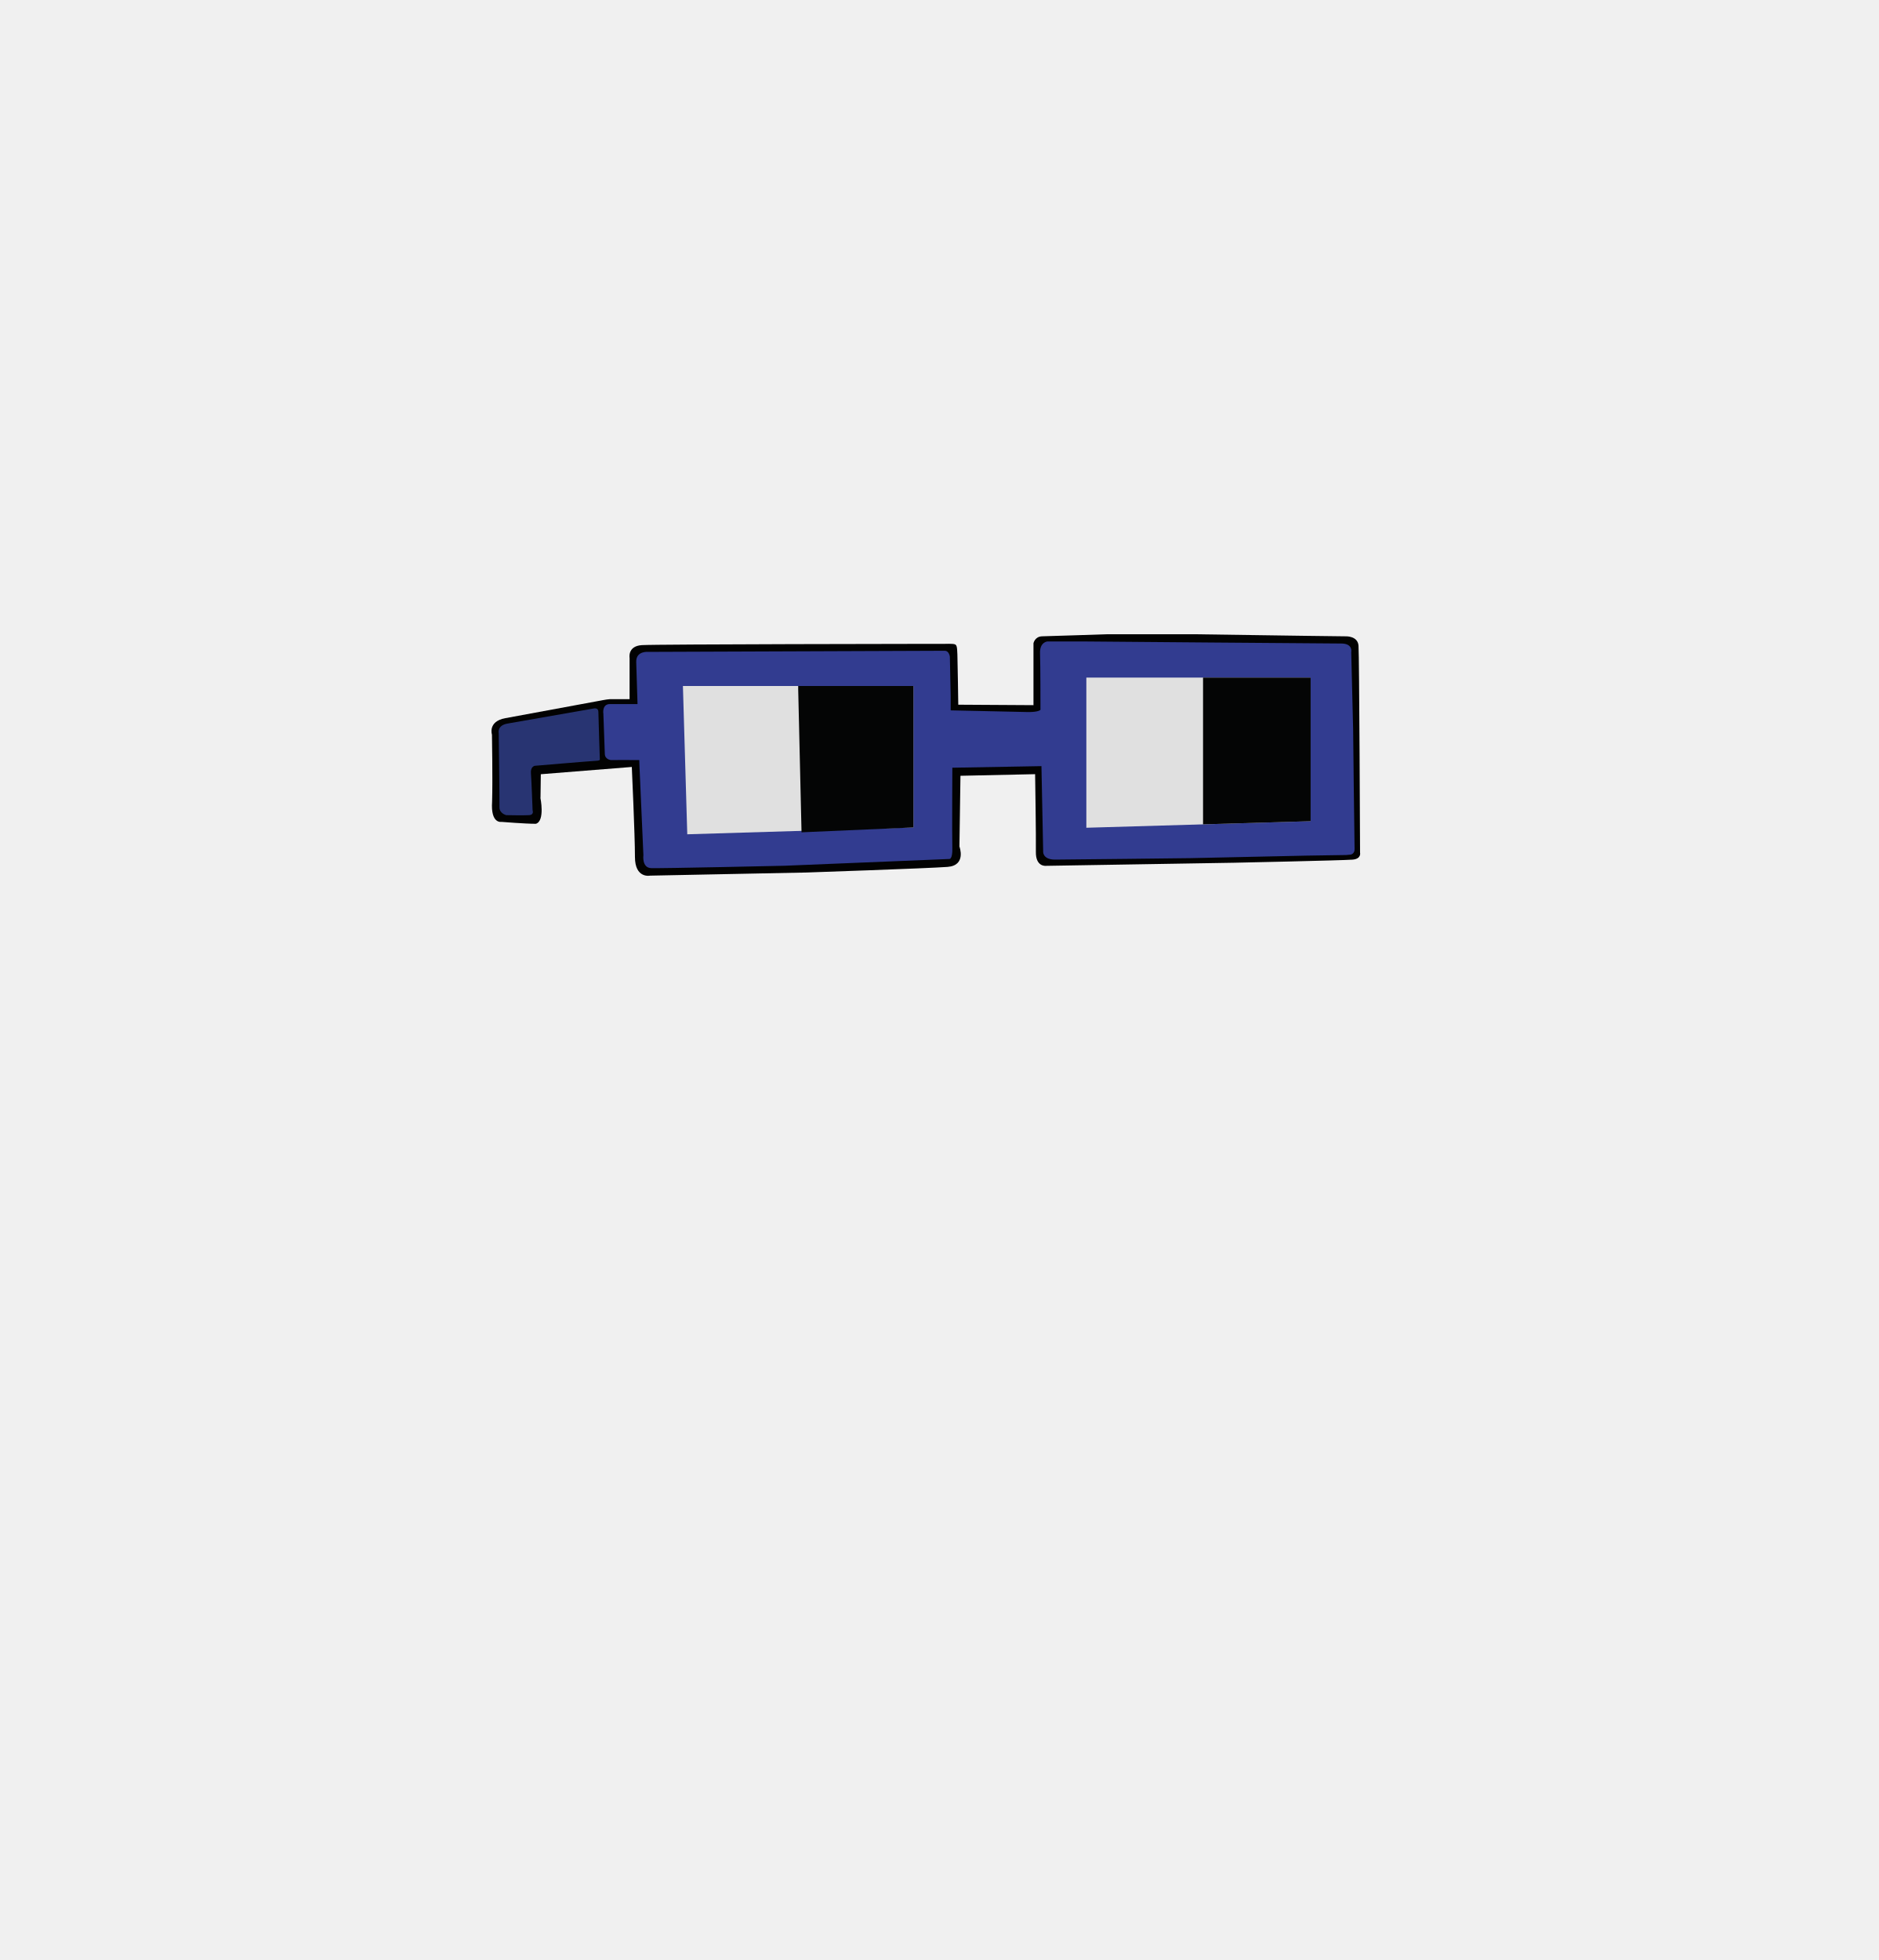
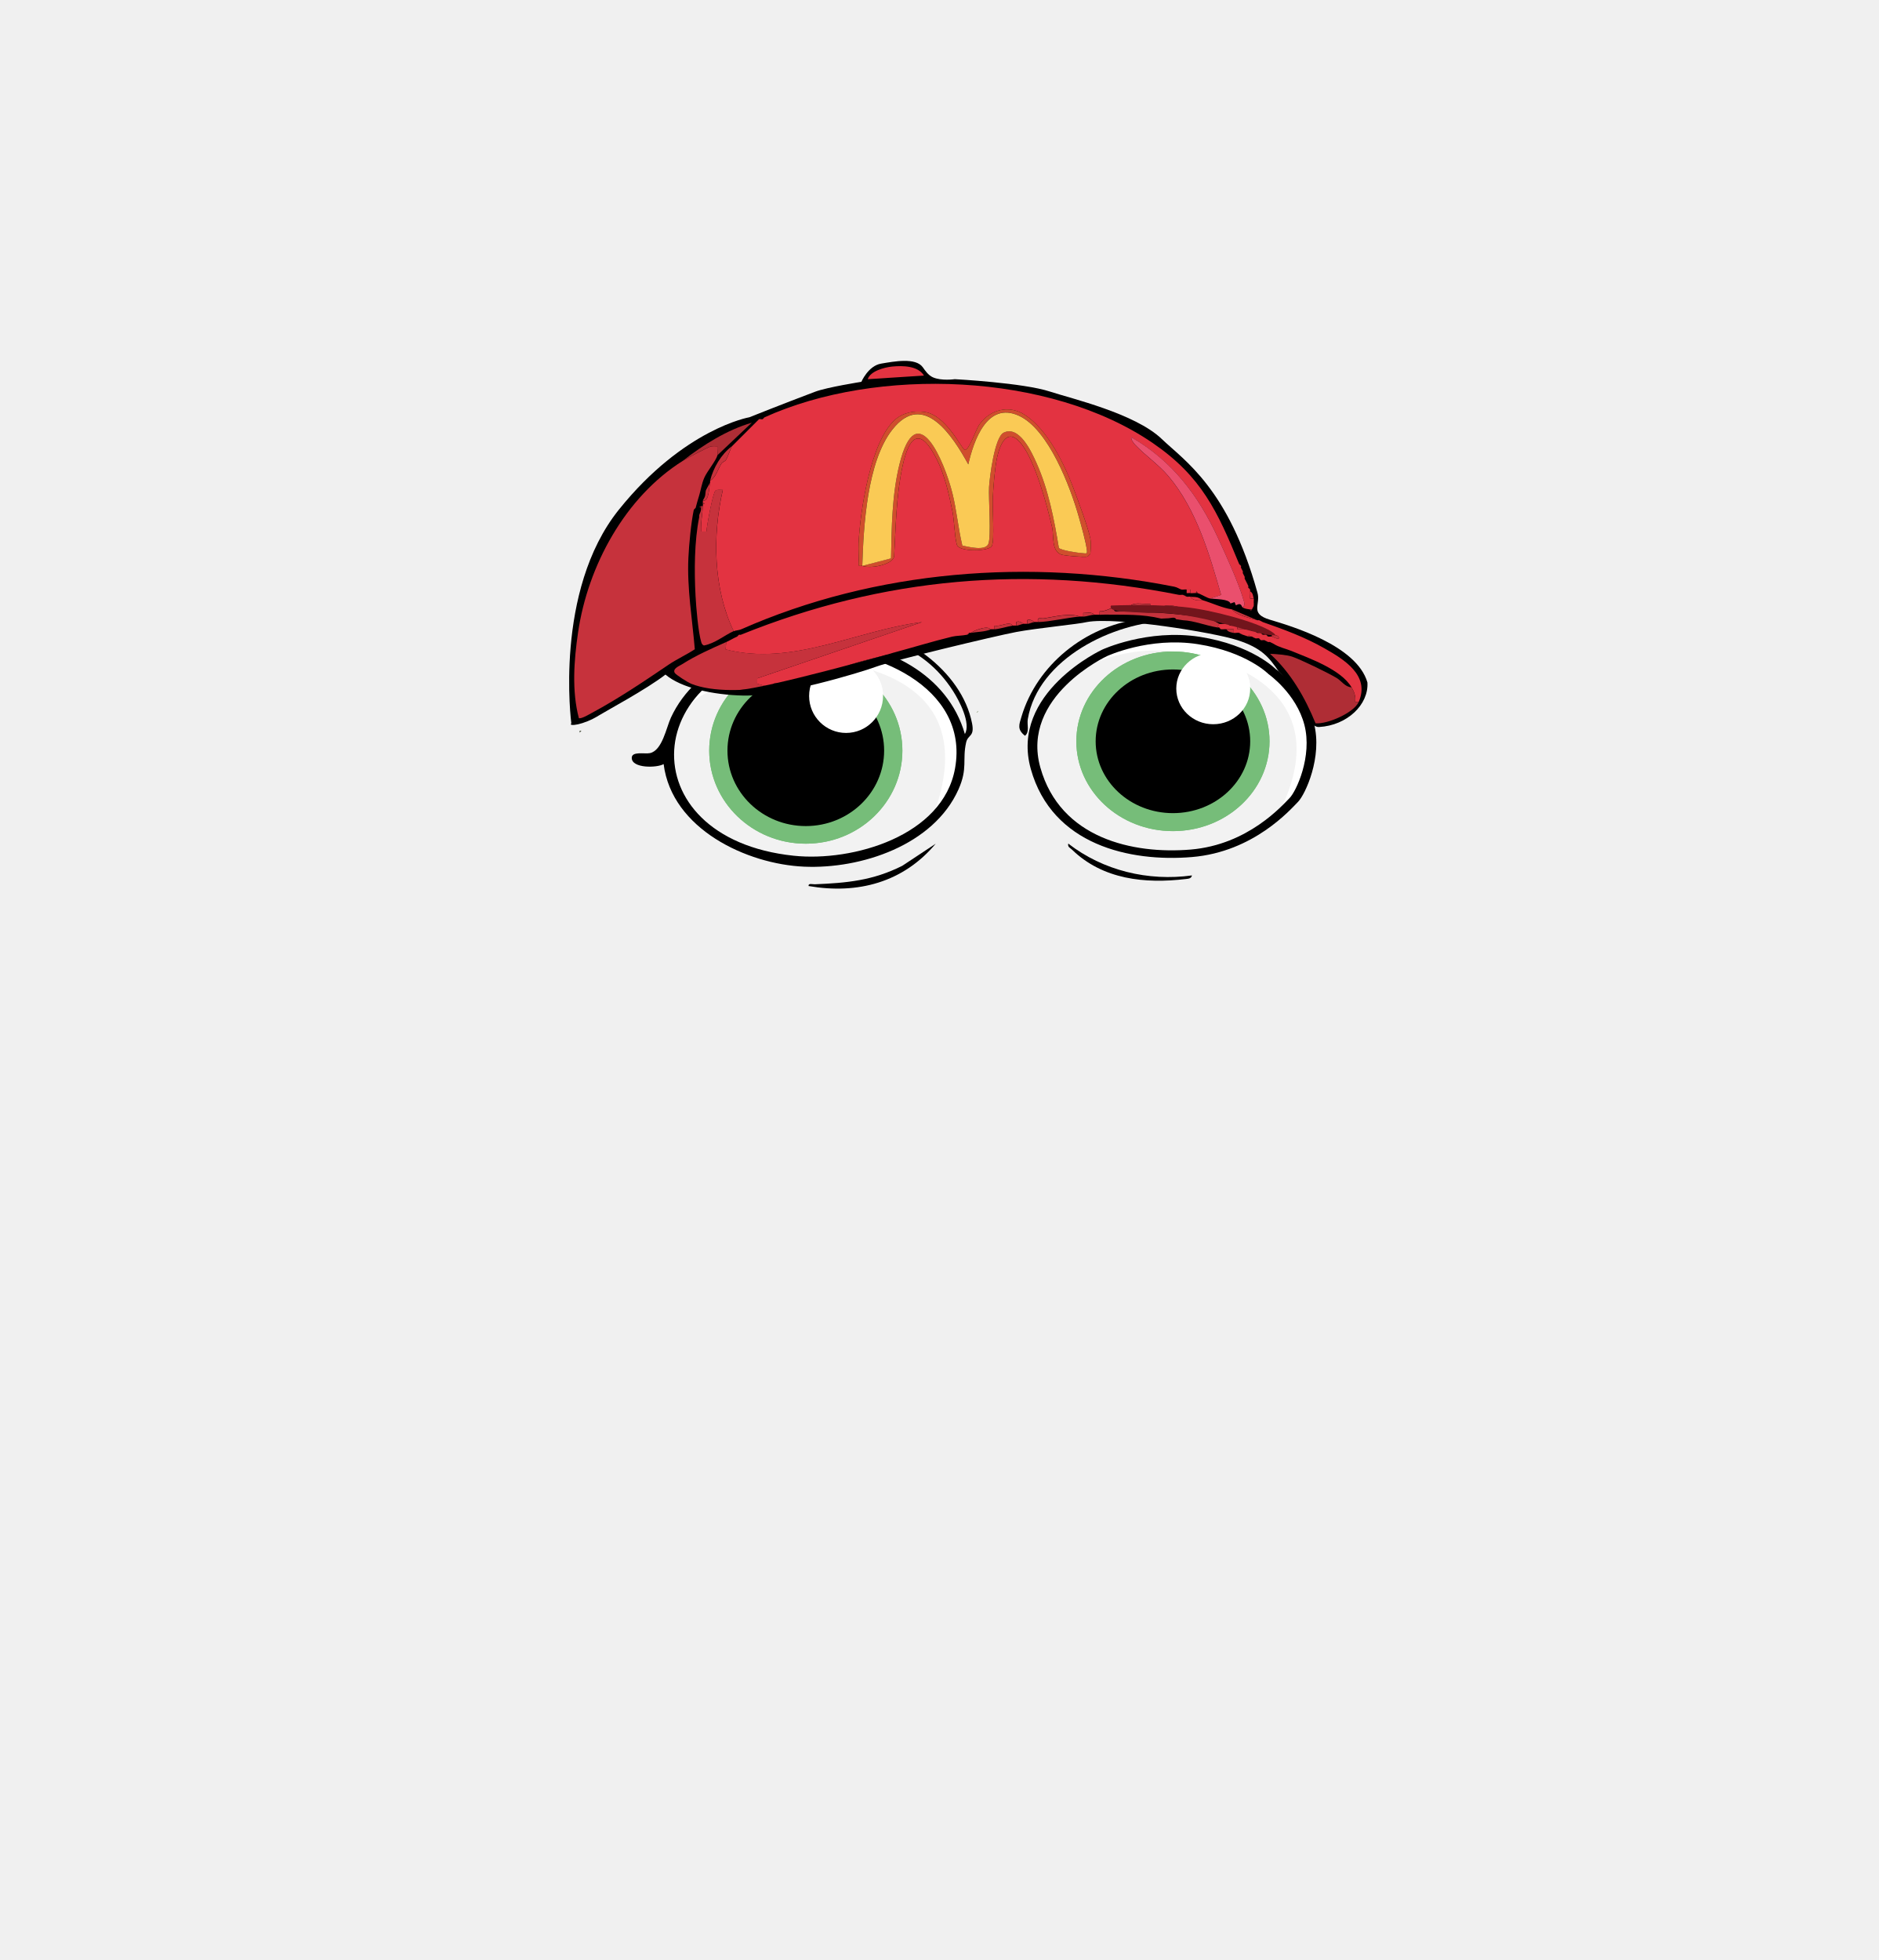
<svg xmlns="http://www.w3.org/2000/svg" id="Lager_2" viewBox="0 0 617.49 644.18">
  <defs>
-     <style>.cls-1{fill:none;}.cls-2{fill:#020202;}.cls-3{fill:#040505;}.cls-4{fill:#323c90;}.cls-5{fill:#283472;}.cls-6{fill:#e0e0e0;}</style>
+     <style>.cls-1{fill:none;}.cls-2{fill:#ea4f6d;}.cls-3{fill:#e33341;}.cls-4{fill:#af2d35;}.cls-5{fill:#d04e2d;}.cls-6{fill:#faca55;}.cls-7{fill:#6c8456;}.cls-8{fill:#fff;}.cls-9{fill:#586a48;}.cls-10{fill:#323b27;}.cls-11{fill:#72151c;}.cls-12{fill:#f2f2f2;}.cls-13{fill:#731a1d;}.cls-14{fill:#c6323c;}.cls-15{fill:#76bd79;}</style>
  </defs>
-   <g id="noggles">
-     <path class="cls-2" d="M177.63,262.18s1.59,7.62-1.48,8.57c-3.6,0-11.32-.63-11.32-.63,0,0-3.6.74-3.07-6.67.21-7.3-.05-22.01-.05-22.01,0,0-1.43-4.34,4.39-5.4s30.37-5.61,30.37-5.61c0,0,3.17-.63,3.92-.63h6.56v-13.54s-.74-3.92,4.02-4.23,95.13-.42,95.13-.42h4.55s2.5-.1,3.18.14.78.87.87,3.35.29,16.51.29,16.51l24.72.15v-20.35s.44-2.23,2.87-2.28,21.1-.67,21.1-.67h29.2l35.89.51,13.63.17s3.89-.17,4.15,3.05.51,68.05.51,68.05c0,0,.51,2.03-2.45,2.29s-38.93,1.02-38.93,1.02l-61.96,1.02s-3.3.34-3.22-4.57-.25-25.56-.25-25.56l-24.54.53-.34,23.25s2.39,6.23-3.93,6.7c-6.32.48-46.32,1.84-46.32,1.84l-51.45,1.03s-4.96,1.03-4.96-6.15-1.03-29.57-1.03-29.57l-29.91,2.39-.1,7.75Z" />
-     <path class="cls-5" d="M163.92,240.91s-.55-2.48,2.85-3.09,28.41-4.97,28.41-4.97c0,0,1.51-.36,1.51,1.09s.48,15.63.48,15.63c0,0,.24.42-1.27.48s-20.11,1.64-20.11,1.64c0,0-1.45.24-1.27,2.42s.55,12.23.55,12.23c0,0,.55,1.45-1.09,1.57s-7.57,0-7.57,0c0,0-2.3-.55-2.24-2.66s-.24-24.35-.24-24.35Z" />
-     <path class="cls-4" d="M210.18,251.38l1.31,29.69s-.57,4.12,2.53,4.25,43.83-.78,43.83-.78l54.19-2.22s1.12.25,1-3.74,0-25.56,0-25.56v-.7l29.29-.52.57,28.19s-.13,2.53,3.91,2.53,44.5-.48,44.5-.48l37.79-.82,13.42-.21,1.51-.14s1.3-.27,1.23-1.85-.48-39.44-.48-39.44l-.62-25.2s.68-2.88-3.29-2.88-85.24-.68-85.24-.68h-11.3s-2.6.14-2.46,3.9c.14,3.77.14,18.55.14,18.55,0,0-.48.82-4.31.75s-25.2-.55-25.2-.55v-4.59l-.27-13.01s-.21-1.99-1.71-1.99-97.35.37-97.35.37c0,0-4.14-.46-4.04,3.31s1.05,33.79,1.05,33.79Z" />
-     <polygon class="cls-6" points="224.48 225.46 300.26 225.46 300.26 271.95 225.91 274.2 224.48 225.46" />
-     <polygon class="cls-6" points="357.09 222.69 357.09 272.05 430.82 269.9 430.82 222.69 357.09 222.69" />
-     <polygon class="cls-3" points="262.37 226.47 263.47 273.55 300.26 271.95 300.26 225.46 262.37 225.46 262.37 226.47" />
-     <polygon class="cls-3" points="395.45 222.69 395.45 270.93 430.82 269.9 430.82 222.69 395.45 222.69" />
-     <path class="cls-4" d="M198.32,234.49s-.48-3.09,2.18-3.09h11.51s2-.48,2,2.36v14.36s.36,1.75-3.21,1.69-9.99,0-9.99,0c0,0-1.94-.18-2-2s-.48-13.32-.48-13.32Z" />
+   <g id="mcd">
+     <path class="cls-8" d="M430.61,245.07c0,16.68-18.98,36.26-44.98,36.26s-46.4-18.95-46.4-35.63,20.4-35.63,46.4-35.63,44.98,18.32,44.98,35Z" />
+     <path class="cls-12" d="M388.28,214.36c18.4,2.58,49.78,14.58,33.26,50.44-8.93,11.31-55.72,33.64-82.7-12.04-.9-11.47,5.49-26.42,8.72-28.5,9.15-5.87,22.32-12.49,40.72-9.9Z" />
+     <path class="cls-8" d="M316.5,247.51c0,16.49-20.22,35.86-47.93,35.86s-49.44-18.74-49.44-35.23,21.74-35.23,49.44-35.23,47.93,18.11,47.93,34.61Z" />
+     <path class="cls-12" d="M272.81,217.21c18.66,2.58,48.89,11.49,33.73,51.44-4.86,5.54-57.26,35.8-84.62-9.88-.91-11.47-.38-26.06,9.59-30.65s22.64-13.49,41.3-10.9Z" />
+     <path d="M279.42,205.25c17.01,1.57,36.69,15,40.1,32.49.88,4.51-1.33,3.6-1.94,6.25-1.32,5.77.6,8.48-2.53,15.48-8.18,18.3-31.97,26.2-50.76,25.37s-43.45-12.35-46.15-33.71c-2.21,1.28-10.45,1.45-10.48-2.03-.02-2.28,4.3-1.21,6-1.58,4.05-.89,5.35-8.38,6.89-11.7,16.33-35.19,85.24-33.96,96.61,5.43,2.07-3.5-1.82-10.9-3.88-14.12-10.21-15.95-26.3-19.21-43.67-20.79-.64-.06-3.21-.26-3.27-1.09,4.23.28,8.9-.39,13.07,0ZM264.49,213.55c-54.5,3.24-58.61,61.93-3.58,67.7,19.38,2.03,49.03-6.44,53.02-28.72,4.83-26.99-27.48-40.29-49.44-38.98Z" />
+     <path d="M392.96,204.09c0,1.01-2.54.64-3.22.6-1.81-.1-3.42-.66-5.17-.63-18.5.33-43.35,12.39-46.73,32.3-.32,1.88.67,4.18-.92,5.46-2.63-2.09-1.96-3.58-1.13-6.35,5.1-17,20.91-29.56,38.37-31.9,6.54-.88,12.29-.01,18.8.52Z" />
+     <path d="M307.59,277.27c-10.64,12.73-25.65,16.74-41.81,13.93-.14-1.01,1.32-.55,2.02-.57,10.6-.43,19.13-1.22,28.78-6.07l11.01-7.28Z" />
+     <path d="M391.8,287.72c-.22,1.06-1.14,1.07-2.01,1.18-13.43,1.6-27.27.2-37.43-9.66-.62-.6-1.48-.83-1.21-1.98,11.46,8.9,26.28,12.44,40.65,10.46Z" />
+     <path d="M431.91,237.76c-2.85-11.04-12.63-17.9-12.63-17.9,0,0-7.67-7.86-24.9-10.56-17.23-2.7-32.07,4.21-32.07,4.21,0,0-30.52,14.15-23.47,39.26,7.02,25,32.61,30.61,52.96,28.91,20.35-1.69,32.46-15.71,34.85-18.12s8.11-14.75,5.26-25.79ZM423.86,262.32c-2.23,2.25-13.53,15.32-32.5,16.9s-42.84-3.65-49.39-26.96c-6.58-23.41,21.89-36.61,21.89-36.61,0,0,13.84-6.45,29.91-3.93,16.07,2.52,23.22,9.85,23.22,9.85,0,0,9.12,6.4,11.78,16.7,2.66,10.29-2.67,21.8-4.9,24.05Z" />
+     <ellipse class="cls-15" cx="264.87" cy="246.7" rx="31.75" ry="30.59" />
+     <ellipse cx="264.87" cy="246.7" rx="25.75" ry="24.8" />
+     <circle class="cls-8" cx="278.11" cy="228.74" r="12.15" />
+     <ellipse class="cls-15" cx="385.55" cy="243.64" rx="31.75" ry="29.52" />
+     <ellipse cx="385.55" cy="243.64" rx="25.4" ry="23.61" />
+     <ellipse class="cls-8" cx="398.8" cy="226.3" rx="12.15" ry="11.73" />
+     <ellipse class="cls-15" cx="264.87" cy="246.7" rx="31.75" ry="30.59" />
+     <ellipse cx="264.87" cy="246.7" rx="25.75" ry="24.8" />
+     <circle class="cls-8" cx="278.11" cy="228.74" r="12.15" />
+     <ellipse class="cls-15" cx="385.55" cy="243.64" rx="31.75" ry="29.52" />
+     <ellipse cx="385.55" cy="243.64" rx="25.4" ry="23.61" />
+     <ellipse class="cls-8" cx="398.8" cy="226.3" rx="12.15" ry="11.73" />
+     <path d="M187.8,237.74s-5.81-43.52,15.62-70.22c21.43-26.7,42.9-30.38,42.9-30.38,0,0,10.68-4.27,21.6-8.39,3.89-1.47,15.22-3.26,15.22-3.26,0,0,2.25-5.27,6.48-5.98s11.35-2.09,13.7,1.19c.81,1.14,1.8,2.61,3.29,3.29,2.81,1.28,7.22.63,7.22.63,0,0,22.56,1.2,31.28,4.07,7.01,2.3,28,7.18,36.77,15.59,7.43,7.13,21.88,16.16,31.41,50.37,1.27,4.08-2.74,6.98,4.17,9.04s28.5,8.4,32.02,20.6c.47,7.28-6.67,14.15-15.92,14.65-4.48.24-8.16-14.32-13.12-18.07-3.32-4.93-5.8-7.93-13.7-10.48s-39.89-7.71-49.44-5.95c-2.82.7-16.36,1.98-23.23,3.27s-40.64,9.39-46.03,11.39-31.4,9.78-43.62,9.51c-10.1-.22-20.52-2.51-25.68-6.9-6.1,4.76-19.69,12.06-21.88,13.43-5.06,3.17-10.23,3.73-9.07,2.59Z" />
+     <path d="M303.7,123.44c-1.98-3.23-6.99-3.3-10.42-2.96-2.58.25-7.26,1.5-8.05,4.16l18.46-1.19Z" />
+     <path class="cls-10" d="M190.53,240.78v-.6c.2,0,.4,0,.6,0-.19.21-.41.39-.6.6Z" />
+     <path class="cls-3" d="M407.33,185.39l.6.6c.07.17-.07.42,0,.6l.6,1.19c.07.17-.07.42,0,.6l.6,1.19c.07.17-.06.42,0,.6l1.19,2.38c.06.18-.05.41,0,.6l.6.6c.04.19-.04.4,0,.6.14.69-.11,1.63,0,2.39h1.19c.08.31-.03.8,0,1.19v1.19c-.13.4-.45.79-.6,1.19h-.6c-.96-.15-1.45-.18-2.38-.6.86-1.07.45-1.7.14-2.78-1.58-5.49-5.86-14.82-8.37-20.25-6.39-13.84-15-25.21-28.4-32.94-.23.67.73,1.94,1.16,2.4,3.26,3.46,7.77,6.53,11.04,10.41,9.16,10.88,13.45,25.55,17.29,38.99l-3.57,1.19c-.99-.15-3.3-1.61-4.17-1.79l-.29-.58-.3.58c-.57-.08-1.23.09-1.79,0v-1.19s-1.19,0-1.19,0c-.53-.1-1.36.14-1.79,0-.72-.24-1.31-.73-2.32-.93-47.44-9.38-98.11-5.52-142.41,14.04-.68.3-1.71.29-2.38.6-6.74-13.97-7.02-31.44-3.58-46.45-.77.04-1.72-.22-2.42.26-.8.55-2.87,11.5-2.95,13.44h-1.78c-.13-2.82.42-5.55.59-8.34.01-.2-.01-.4,0-.6l.58-.3-.58-.3c.02-.2-.02-.4,0-.6,2.15.24,1.93-4.18,2.38-5.96.05-.19-.05-.41,0-.6,1.93-1.17,2.52-3.73,3.68-5.58.38-.6,1.22-.8,1.47-1.18.8-1.26,1.3-3.18,2-4.55l8.93-8.93c.26-.13.92.13,1.19,0l.6-.6c36.88-16.75,93.77-14.78,127.65,8.45,16,10.97,21.25,22.41,28.4,39.8ZM283.44,185.98c2.48,1.01,9.58-.24,10.46-2.94.55-9.88.69-20.28,2.8-29.96,2.3-10.57,6.06-12.48,11.27-2.04,2.53,5.07,3.97,11.38,5.09,16.94.65,3.23.69,8.3,1.47,11.04.71,2.5,10.63,2.21,11.5.42.95-1.95.12-12.56.3-15.78.22-3.87.6-9.2,1.35-12.95,1.02-5.12,3.67-10.66,8.31-4.47,4.39,5.85,8.17,19.76,9.85,27.08.65,2.82-.4,8.2,3.44,9.07,1.21.27,7.29.85,8.24.53l.89-.89c.09-1.49.29-3.19.05-4.65-.58-3.57-4.18-13.12-5.64-16.99-3.11-8.28-8.58-19.23-15.89-24-5.31-3.47-11.47-1.79-15.03,3.17-1.12,1.57-3.4,8.65-4.8,8.3-1-.25-6.08-11.48-13.16-12.45-3.51-.48-7.11.18-9.81,2.6-7.94,7.11-11.4,29.99-11.91,40.51-.11,2.35.14,4.74,0,7.1.15.73.92.25,1.22.37Z" />
+     <path class="cls-3" d="M387.68,195.51c.36.07.83-.07,1.19,0l1.19.6c.37.07.83-.07,1.19,0,.93,1.37,2.71,1.25,4.17,1.19,3.16.95,6.22,2.47,9.53,2.98,1.84,2.24,5.62,2.66,8.34,3.57.18.06.42-.06.6,0l1.19.6c6.96,2.43,13.84,4.96,20.26,8.62,6.35,3.62,15.06,8.82,11.3,17.58h-1.18c.2-1.87-.29-3.2-1.2-4.76-3.43-5.83-13.72-9.47-19.66-11.91-1.98-.81-4.14-1.21-5.96-2.38l-1.19-.6c-.18-.06-.42.06-.6,0l-1.19-.6c-.32-.1-.87.1-1.19,0l-.6-.6c-.32-.1-.86.1-1.19,0l-1.19-.6c-.18-.05-.41.05-.6,0l-.3-.58-.3.58c-.65-.17-1.25-.46-1.79-.6l-1.19-.6c-.5-.13-1.27.12-1.79,0v-1.19c-.78-.08-1.6.09-2.38,0-.57-.07-1.23.08-1.79,0l-.6-.6c-.19-.03-.4.03-.6,0l.6-1.19c.35.21,2.22-.14,2.98,0,.04,0,.12.5.6.6.7.14,1.66-.13,2.38,0v1.19c.77.09,1.62-.1,2.38,0,.57.07,1.26-.1,1.79,0,.04,0,.16.49.6.6.35.09.85-.09,1.19,0,.04.01.15.48.6.6.34.09.86-.09,1.19,0,.04.01.15.47.6.6.33.1.85-.09,1.19,0,.04.01.16.48.6.6.33.09.84-.09,1.19,0,.74.18,1.42.87,2.38.59-.16-1.4-1.82-.89-2.38-1.19-.92-.48-1.82-1.24-2.98-1.79-.04-.02-.18-.41-.6-.6-.17-.07-.43.07-.6,0-.28-.12-.62-.36-1.19-.6-.29-.12-.89.11-1.19,0-.04-.02-.15-.43-.6-.6-.3-.11-.88.11-1.19,0-.04-.01-.18-.47-.6-.6-.18-.06-.41.05-.6,0-.06-.02-.53-.85-1.19-.6h-1.19c-.18-.64-.73-.49-1.19-.6-.35-.08-.84.08-1.19,0-.06-.01-.27-.4-1.19-.6-.36-.08-.83.07-1.19,0-2.7-2.07-6.87-2.05-10.13-2.38-.59-.06-1.2.05-1.79,0-2.09-.99-5.84-1.94-7.74-.6-1.18-.06-2.39.05-3.57,0v-1.19c-2.06.27-4.94-.69-6.55.59-.59.01-1.2-.05-1.79,0l-1.79.6c-.56.08-1.27-.11-1.79,0-1.62.35-2.96,1.36-4.73,1.24l-.03,1.15c-.6,0-1.19,0-1.79,0-.66-1.05-2.45-.51-3.58-.59v1.19c-.39.02-.79-.03-1.19,0-3.31-1.27-8.14.02-11.66.58-1.12.18-2.38-.67-2.04,1.2-.39,0-.81.04-1.19,0-.12-.01-1.29-1.16-2.38-.59v1.19c-.4,0-.8.03-1.19,0-.12,0-1.28-1.16-2.38-.59v1.19c-.4,0-.8,0-1.19,0-.08,0-.07-.67-1.45-.62s-2.95.9-4.5.64v1.18c-.4.03-.81-.04-1.2,0-.1.01-.54-.62-1.88-.5-1.27.12-3.61.86-4.67,1.69-.19.04-.4-.04-.6,0l-.6.6c-1.62.35-3.61.31-5.01.65-6.42,1.55-12.99,3.59-19.41,5.31l-1.19.6c-.19.05-.41-.05-.6,0-5.8,1.55-11.85,2.59-17.27,5.36h-.6l-1.19.6c-.34.09-.86-.09-1.19,0l-1.19.6c-.18.06-.42-.06-.6,0h-1.19s0,1.19,0,1.19c-.3.08-.81-.01-1.19,0-1.99.06-1.01-.39-3.57.6-.31.12-.62.41-1.19.6-.99-1.23-3.2.4-4.76.02v1.17c-.4,0-.81.04-1.2,0-.12-.01-1.29-1.16-2.38-.59v1.19c-.39.05-.81-.05-1.19,0l-4.17-1.19.03-1.74,54.17-18.5c-21.45,2.66-42.6,14.66-64.59,8.96l.26-2.41c1.21-.54,2.35-1.28,3.57-1.79l.6-.6c.17-.07.43.07.6,0,46.92-18.95,94.52-22.98,144.14-13.1Z" />
+     <path class="cls-14" d="M224.48,151.44c1.17-.73,8.44-4.61,9.27-4.73.68-.1,1.37-.04,2.05-.04-.11.92.18,2.14,0,2.98-.36,1.67-3.38,5.26-4.28,7.33s-1.09,3.83-1.67,5.77c-.35,1.16-.95,3.13-1.19,4.17l-.6.6c-.9,4.26-1.57,11.39-1.78,15.79-.48,10.11,1.28,20.15,2.11,30.08-2.8,1.83-5.87,3.22-8.65,5.09-7.97,5.41-16.54,11.19-25.24,15.85-1,.54-3.21,1.89-4.21,1.73-2.38-8.95-1.63-19.03-.27-28.25,3.21-21.86,15.46-44.46,34.46-56.37Z" />
+     <path class="cls-14" d="M238.77,211l-.26,2.41c21.99,5.7,43.14-6.3,64.59-8.96l-54.17,18.5-.03,1.74,4.17,1.19c-7.67,1.06-18.64,1.75-25.93-1.17-.94-.38-4.99-2.91-5.36-3.58-.77-1.38,1.53-2.25,2.52-2.88,4.52-2.87,9.62-5.11,14.47-7.27Z" />
+     <path class="cls-14" d="M231.03,166.33c-.17,2.8-.73,5.53-.59,8.34h1.78c.08-1.94,2.14-12.89,2.95-13.44.7-.48,1.65-.22,2.42-.26-3.45,15.01-3.17,32.48,3.58,46.45-3.23,1.48-6.15,4.05-9.79,4.73-.45-.2-.68-.51-.83-.97-1.04-3.23-1.73-11.7-1.92-15.35-.44-8.29-.4-17.98,1.22-25.93v-.6c.15-.75.67-1.15.6-2.38v-.6h.6Z" />
+     <path class="cls-4" d="M424.61,215.77c2.89.97,11.77,5.29,14.71,7.03,1.69,1,2.77,2.98,4.94,3.1.92,1.56,1.4,2.9,1.2,4.76h1.18c-1.53,3.58-10.31,7.41-14.21,7.06-3.46-8.47-8.15-16.67-14.97-22.84,1.82.05,5.56.36,7.14.9Z" />
+     <path class="cls-2" d="M408.53,199.68c-.54-.24-.28-1.83-2.28-.74l-.45-1.05-1.34.46c-.42-1.53-4.95-1.39-6.64-1.65l3.57-1.19c-3.84-13.44-8.14-28.12-17.29-38.99-3.27-3.88-7.78-6.94-11.04-10.41-.43-.46-1.4-1.73-1.16-2.4,13.4,7.73,22.01,19.1,28.4,32.94,2.51,5.43,6.79,14.76,8.37,20.25.31,1.09.72,1.71-.14,2.78Z" />
+     <path class="cls-14" d="M366.24,199.68c-.33,1.8.91,1.15,2.06,1.19,8.62.29,16.98.54,25.54,1.89,3.84.6,4.21.67,6.95,2.28l-.6,1.19c-3.82-.6-7.61-2.22-11.32-2.38-.39-.02-1.83-.31-2.22-.3-.45-.88-1.59-.44-2.5-.35-.39.04-2.08.08-2.47.11-6.35-1.54-11.97-1.22-18.45-1.31-.77-.01-1.67.07-1.75.07l.03-1.15c1.77.13,3.11-.88,4.73-1.24Z" />
+     <path class="cls-3" d="M303.7,123.44l-18.46,1.19c.78-2.65,5.47-3.91,8.05-4.16,3.43-.33,8.44-.27,10.42,2.96Z" />
+     <path class="cls-4" d="M247.11,138.93l-11.32,10.72c.18-.84-.11-2.06,0-2.98-.67,0-1.37-.07-2.05.04-.83.13-8.1,4-9.27,4.73,6.63-5.22,14.5-10.13,22.63-12.51Z" />
+     <path class="cls-14" d="M291.78,215.17c-.37,1.22-1.52,1.11-2.48,1.39-4.9,1.4-9.83,3.41-14.79,3.97,5.42-2.77,11.48-3.81,17.27-5.36Z" />
+     <path class="cls-14" d="M354.92,202.66c-4.35.35-9.71,1.69-13.7,1.79-.34-1.87.92-1.02,2.04-1.2,3.52-.57,8.35-1.85,11.66-.58Z" />
+     <path class="cls-14" d="M233.41,158.59c-.45,1.78-.23,6.2-2.38,5.96.03-.29.65-.9.78-1.82.33-2.28-.2-.72,1.6-4.14Z" />
+     <path class="cls-14" d="M332.88,205.64c-1.85.28-4.17,1.05-5.96,1.19v-1.18c1.56.26,3.1-.6,4.5-.64s1.37.62,1.45.62Z" />
+     <path class="cls-14" d="M325.73,206.83c-2.08.89-4.52.78-6.55,1.19,1.06-.82,3.41-1.57,4.67-1.69,1.34-.12,1.78.51,1.88.5Z" />
+     <path class="cls-14" d="M262.6,224.1c-1.54.5-3.1,1.18-4.76,1.19v-1.17c1.56.38,3.78-1.25,4.76-.02Z" />
+     <path class="cls-14" d="M359.68,202.07c-1.18.01-2.35.52-3.57.6v-1.19c1.12.09,2.92-.46,3.57.59Z" />
+     <path class="cls-3" d="M395.42,197.3c-1.46.06-3.24.18-4.17-1.19.71.15,1.54,0,2.42.26.79.23,1.39.83,1.75.93Z" />
+     <path class="cls-14" d="M267.36,222.91l-3.57.6c2.57-.99,1.58-.54,3.57-.6Z" />
+     <path class="cls-14" d="M256.64,225.3c-.74.52-1.55.48-2.38.6v-1.19c1.09-.56,2.26.58,2.38.59Z" />
+     <path class="cls-3" d="M412.1,196.71h-1.19c-.11-.75.14-1.69,0-2.38.98.57.95,1.46,1.19,2.38Z" />
+     <path class="cls-14" d="M336.45,205.04c-.75.07-1.7.59-2.38.6v-1.19c1.1-.56,2.26.58,2.38.59Z" />
+     <path class="cls-14" d="M340.03,204.45c-.75.07-1.69.59-2.38.6v-1.19c1.09-.56,2.26.58,2.38.59Z" />
+     <path class="cls-14" d="M413.29,203.85c-2.72-.92-6.5-1.33-8.34-3.57l8.34,3.57Z" />
+     <path class="cls-3" d="M390.06,193.73h1.19s0,1.19,0,1.19c-.37-.06-.81.07-1.19,0v-1.19Z" />
+     <path class="cls-14" d="M269.75,221.72c-.08.03-.33.98-1.19,1.19v-1.19s1.19,0,1.19,0Z" />
+     <path class="cls-13" d="M412.1,199.09v-1.19c.05.58.43-.16,0,1.19Z" />
+     <path class="cls-13" d="M390.06,196.11l-1.19-.6c.95.19,1.13.58,1.19.6Z" />
+     <path class="cls-13" d="M393.63,194.92c-.05-.01.31.13-.6,0l.3-.58.29.58Z" />
+     <path class="cls-14" d="M271.53,221.13c-.06.02-.48.37-1.19.6l1.19-.6Z" />
+     <path class="cls-14" d="M273.91,220.53c-.18.65-.73.48-1.19.6l1.19-.6Z" />
+     <path class="cls-13" d="M410.31,192.54l-1.19-2.38c.16.45.8,1.11,1.19,2.38Z" />
+     <path class="cls-13" d="M409.12,189.56l-.6-1.19c.08.21.37.59.6,1.19Z" />
+     <path class="cls-13" d="M408.53,187.77l-.6-1.19c.08.21.37.63.6,1.19Z" />
+     <path class="cls-14" d="M293.57,214.57c-.06.02-.38.38-1.19.6l1.19-.6Z" />
+     <path class="cls-14" d="M415.08,204.45l-1.19-.6c.64.22,1.09.56,1.19.6Z" />
+     <path class="cls-13" d="M242.35,209.21s.16-.42.6-.6l-.6.6Z" />
+     <path class="cls-14" d="M317.99,208.62l.6-.6s-.24.52-.6.6Z" />
+     <path class="cls-13" d="M410.91,200.28h.6l-.29.54c-.16-.01-.22-.53-.3-.54Z" />
+     <path class="cls-13" d="M410.91,193.73l-.6-.6s.5.17.6.6Z" />
+     <path class="cls-13" d="M407.93,185.98l-.6-.6s.43.18.6.6Z" />
+     <path class="cls-13" d="M229.84,169.9s-.13.04,0-.6v.6Z" />
+     <path class="cls-13" d="M228.05,167.52l.6-.6c-.05.22-.57.46-.6.6Z" />
+     <path class="cls-13" d="M230.43,166.92c0-.09-.57-.16-.59-.3l.59-.3v.6Z" />
+     <path class="cls-14" d="M231.03,165.73c.01-.2-.02-.4,0-.6l.58.3-.58.3Z" />
+     <path class="cls-13" d="M250.69,137.74c.16-.08.34-.48.6-.6l-.6.6Z" />
+     <path class="cls-7" d="M320.97,234.23c.14-.24.39-.42.6-.6-.04.28-.31.53-.6.6Z" />
+     <path class="cls-9" d="M370.41,206.24l.6-.6c-.1.02-.32.51-.6.6Z" />
+     <path class="cls-5" d="M283.44,185.98c-.3-.12-1.07.36-1.22-.37.14-2.35-.11-4.74,0-7.1.5-10.52,3.97-33.4,11.91-40.51,2.7-2.42,6.29-3.08,9.81-2.6,7.08.98,12.16,12.21,13.16,12.45,1.4.35,3.67-6.73,4.8-8.3,3.56-4.97,9.72-6.64,15.03-3.17,7.31,4.77,12.79,15.72,15.89,24,1.45,3.87,5.05,13.42,5.64,16.99.24,1.46.05,3.16-.05,4.65l-.89.89c-.94.31-7.03-.26-8.24-.53-3.84-.87-2.79-6.26-3.44-9.07-1.68-7.31-5.47-21.23-9.85-27.08-4.64-6.19-7.29-.66-8.31,4.47-.74,3.75-1.13,9.08-1.35,12.95-.18,3.22.65,13.83-.3,15.78-.87,1.79-10.79,2.08-11.5-.42-.78-2.74-.82-7.8-1.47-11.04-1.12-5.56-2.56-11.88-5.09-16.94-5.21-10.44-8.97-8.52-11.27,2.04-2.11,9.68-2.25,20.08-2.8,29.96-.88,2.71-7.98,3.95-10.46,2.94l9.45-2.47c.18-10.14.32-20.99,2.76-30.89,5.68-23.06,14.82-.83,17.4,9.41,1.44,5.69,1.9,11.58,3.28,17.27,2.02.41,7.4,1.81,8.51-.47,1.05-2.16.05-15.12.27-18.79.2-3.31,1.82-16.4,4.79-17.85,5.16-2.52,9.21,6.42,10.83,10.02,3.87,8.66,5.81,18.49,7.32,27.82.53.83,6.46,1.71,7.77,1.76.99.04,1.59.45,1.45-.85-.29-2.74-1.85-8.19-2.66-11.05-2.77-9.82-9.94-28.84-19.73-33.28-10.42-4.73-14.79,8.19-16.6,16-5-9.1-14.76-24.55-25.03-11.33-8.25,10.62-9.39,31.67-9.81,44.69Z" />
+     <path class="cls-14" d="M240.56,146.67c-.71,1.38-1.2,3.3-2,4.55-.24.38-1.09.58-1.47,1.18-1.16,1.85-1.75,4.41-3.68,5.58,1.09-4.29,3.57-8.56,7.15-11.32Z" />
+     <path class="cls-14" d="M401.38,202.66c-3.3-.65-7.05-.9-10.13-2.38,3.26.33,7.43.31,10.13,2.38Z" />
+     <path class="cls-14" d="M389.47,200.28c-2.56-.23-5.18-.46-7.74-.6,1.9-1.35,5.65-.39,7.74.6Z" />
+     <path class="cls-14" d="M371.6,199.09c1.61-1.29,4.49-.32,6.56-.59v1.19c-2.1-.09-4.05-.64-6.56-.6Z" />
+     <path class="cls-14" d="M403.16,206.83c.78.09,1.6-.08,2.39,0v1.19c-.94-.22-1.82-.24-2.39-1.19Z" />
+     <path class="cls-14" d="M418.06,208.62c.56.29,2.22-.21,2.38,1.19-.96.28-1.64-.41-2.38-.59v-.6Z" />
+     <path class="cls-14" d="M409.12,206.83c-.77-.1-1.61.09-2.39,0v-1.19c.96.17,1.82.28,2.39,1.19Z" />
+     <path class="cls-14" d="M369.81,199.09c-.09,0-.96.47-1.79.6l1.79-.6Z" />
+     <path class="cls-14" d="M413.89,206.24l-1.19-.6c.58.23.91.47,1.19.6Z" />
+     <path class="cls-14" d="M418.65,211.6l-1.19-.6,1.19.6Z" />
+     <path class="cls-14" d="M416.86,211c-.65-.22-1.13-.57-1.19-.6l1.19.6Z" />
+     <path class="cls-14" d="M403.76,203.26l-1.19-.6c.92.19,1.13.58,1.19.6Z" />
+     <path class="cls-14" d="M406.14,203.85l-1.19-.6c.47.11,1.01-.04,1.19.6Z" />
+     <path class="cls-14" d="M412.69,209.81c-.74-.23-1.13-.58-1.19-.6l1.19.6Z" />
+     <path class="cls-14" d="M408.53,204.45l-1.19-.6c.66-.25,1.13.58,1.19.6Z" />
+     <path class="cls-14" d="M408.53,208.62c-.67-.17-1.12-.58-1.19-.6l1.19.6Z" />
+     <path class="cls-14" d="M414.48,210.4c-.46-.15-.56-.58-.6-.6l.6.6Z" />
+     <path class="cls-14" d="M416.86,209.21c-.44-.12-.56-.58-.6-.6l.6.6Z" />
+     <path class="cls-14" d="M410.91,209.21c-.19-.05-.41.05-.6,0l.3-.58.3.58Z" />
+     <path class="cls-14" d="M415.08,208.62c-.45-.13-.56-.58-.6-.6l.6.6Z" />
+     <path class="cls-14" d="M413.29,208.02c-.44-.12-.55-.59-.6-.6l.6.6Z" />
+     <path class="cls-14" d="M411.5,207.43c-.44-.11-.55-.59-.6-.6l.6.6Z" />
+     <path class="cls-14" d="M415.08,206.83l-.6-.6c.41.18.55.58.6.6Z" />
+     <path class="cls-14" d="M401.38,206.83c-.45-.07-.55-.59-.6-.6l.6.6Z" />
+     <path class="cls-14" d="M411.5,205.64l-.6-.6c.45.16.56.58.6.6Z" />
+     <path class="cls-14" d="M404.36,205.64c-.47-.09-.55-.59-.6-.6l.6.6Z" />
+     <path class="cls-14" d="M409.72,205.04l-.6-.6c.42.13.56.58.6.6Z" />
+     <path class="cls-6" d="M283.44,185.98c.42-13.01,1.56-34.07,9.81-44.69,10.27-13.22,20.03,2.23,25.03,11.33,1.8-7.81,6.18-20.73,16.6-16,9.79,4.44,16.96,23.46,19.73,33.28.81,2.86,2.36,8.31,2.66,11.05.14,1.3-.47.89-1.45.85-1.32-.05-7.24-.93-7.77-1.76-1.52-9.32-3.45-19.16-7.32-27.82-1.61-3.61-5.67-12.55-10.83-10.02-2.96,1.45-4.59,14.54-4.79,17.85-.22,3.67.78,16.63-.27,18.79-1.11,2.28-6.49.88-8.51.47-1.38-5.69-1.85-11.58-3.28-17.27-2.58-10.24-11.72-32.47-17.4-9.41-2.44,9.91-2.58,20.75-2.76,30.89l-9.45,2.47Z" />
+     <path class="cls-11" d="M365.19,199.02s17.26-.73,27.74.97c10.48,1.69,23.79,5.76,26.31,8.63-1.19.6-5.36-.6-10.13-1.79s-19.68-6.03-31.69-5.36c-7.5-.54-13.28-.26-12.24-2.45Z" />
+     <path d="M293.57,214.57s-41.2,11.6-50.93,12.23c.5.56,9.32,1.29,9.32,1.29l23.75-6.37,17.26-4.98.6-2.17Z" />
    <rect class="cls-1" width="617.49" height="644.18" />
  </g>
</svg>
